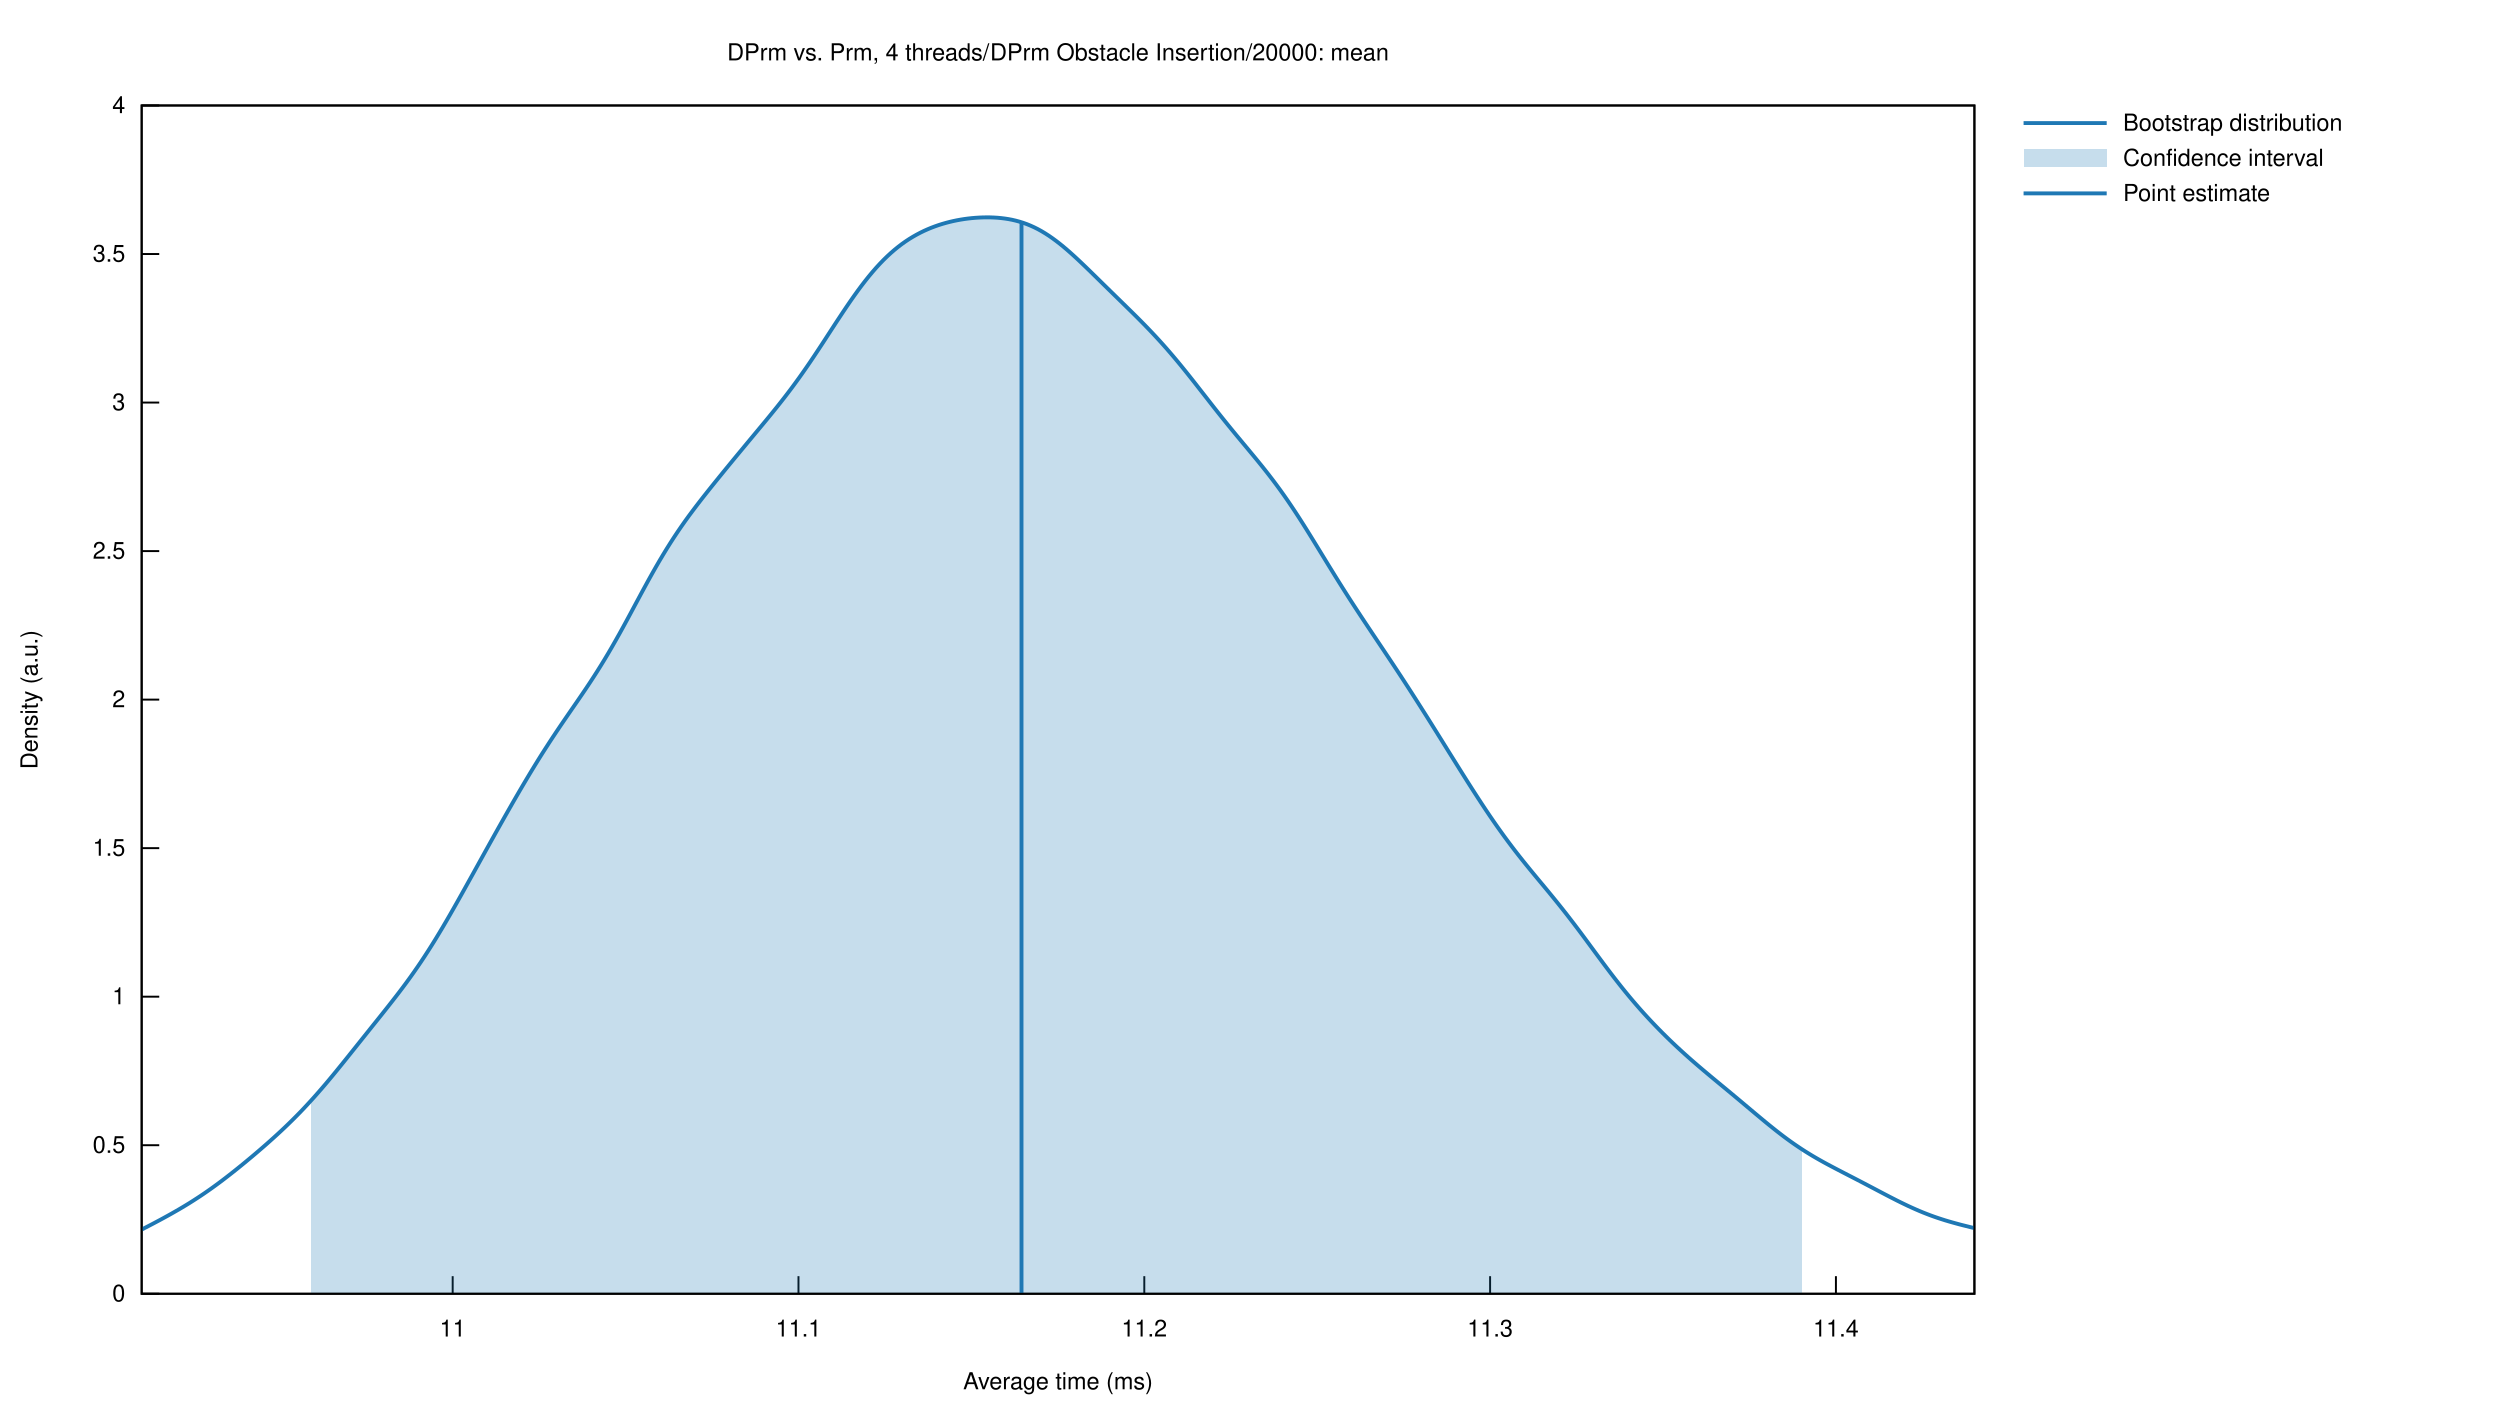
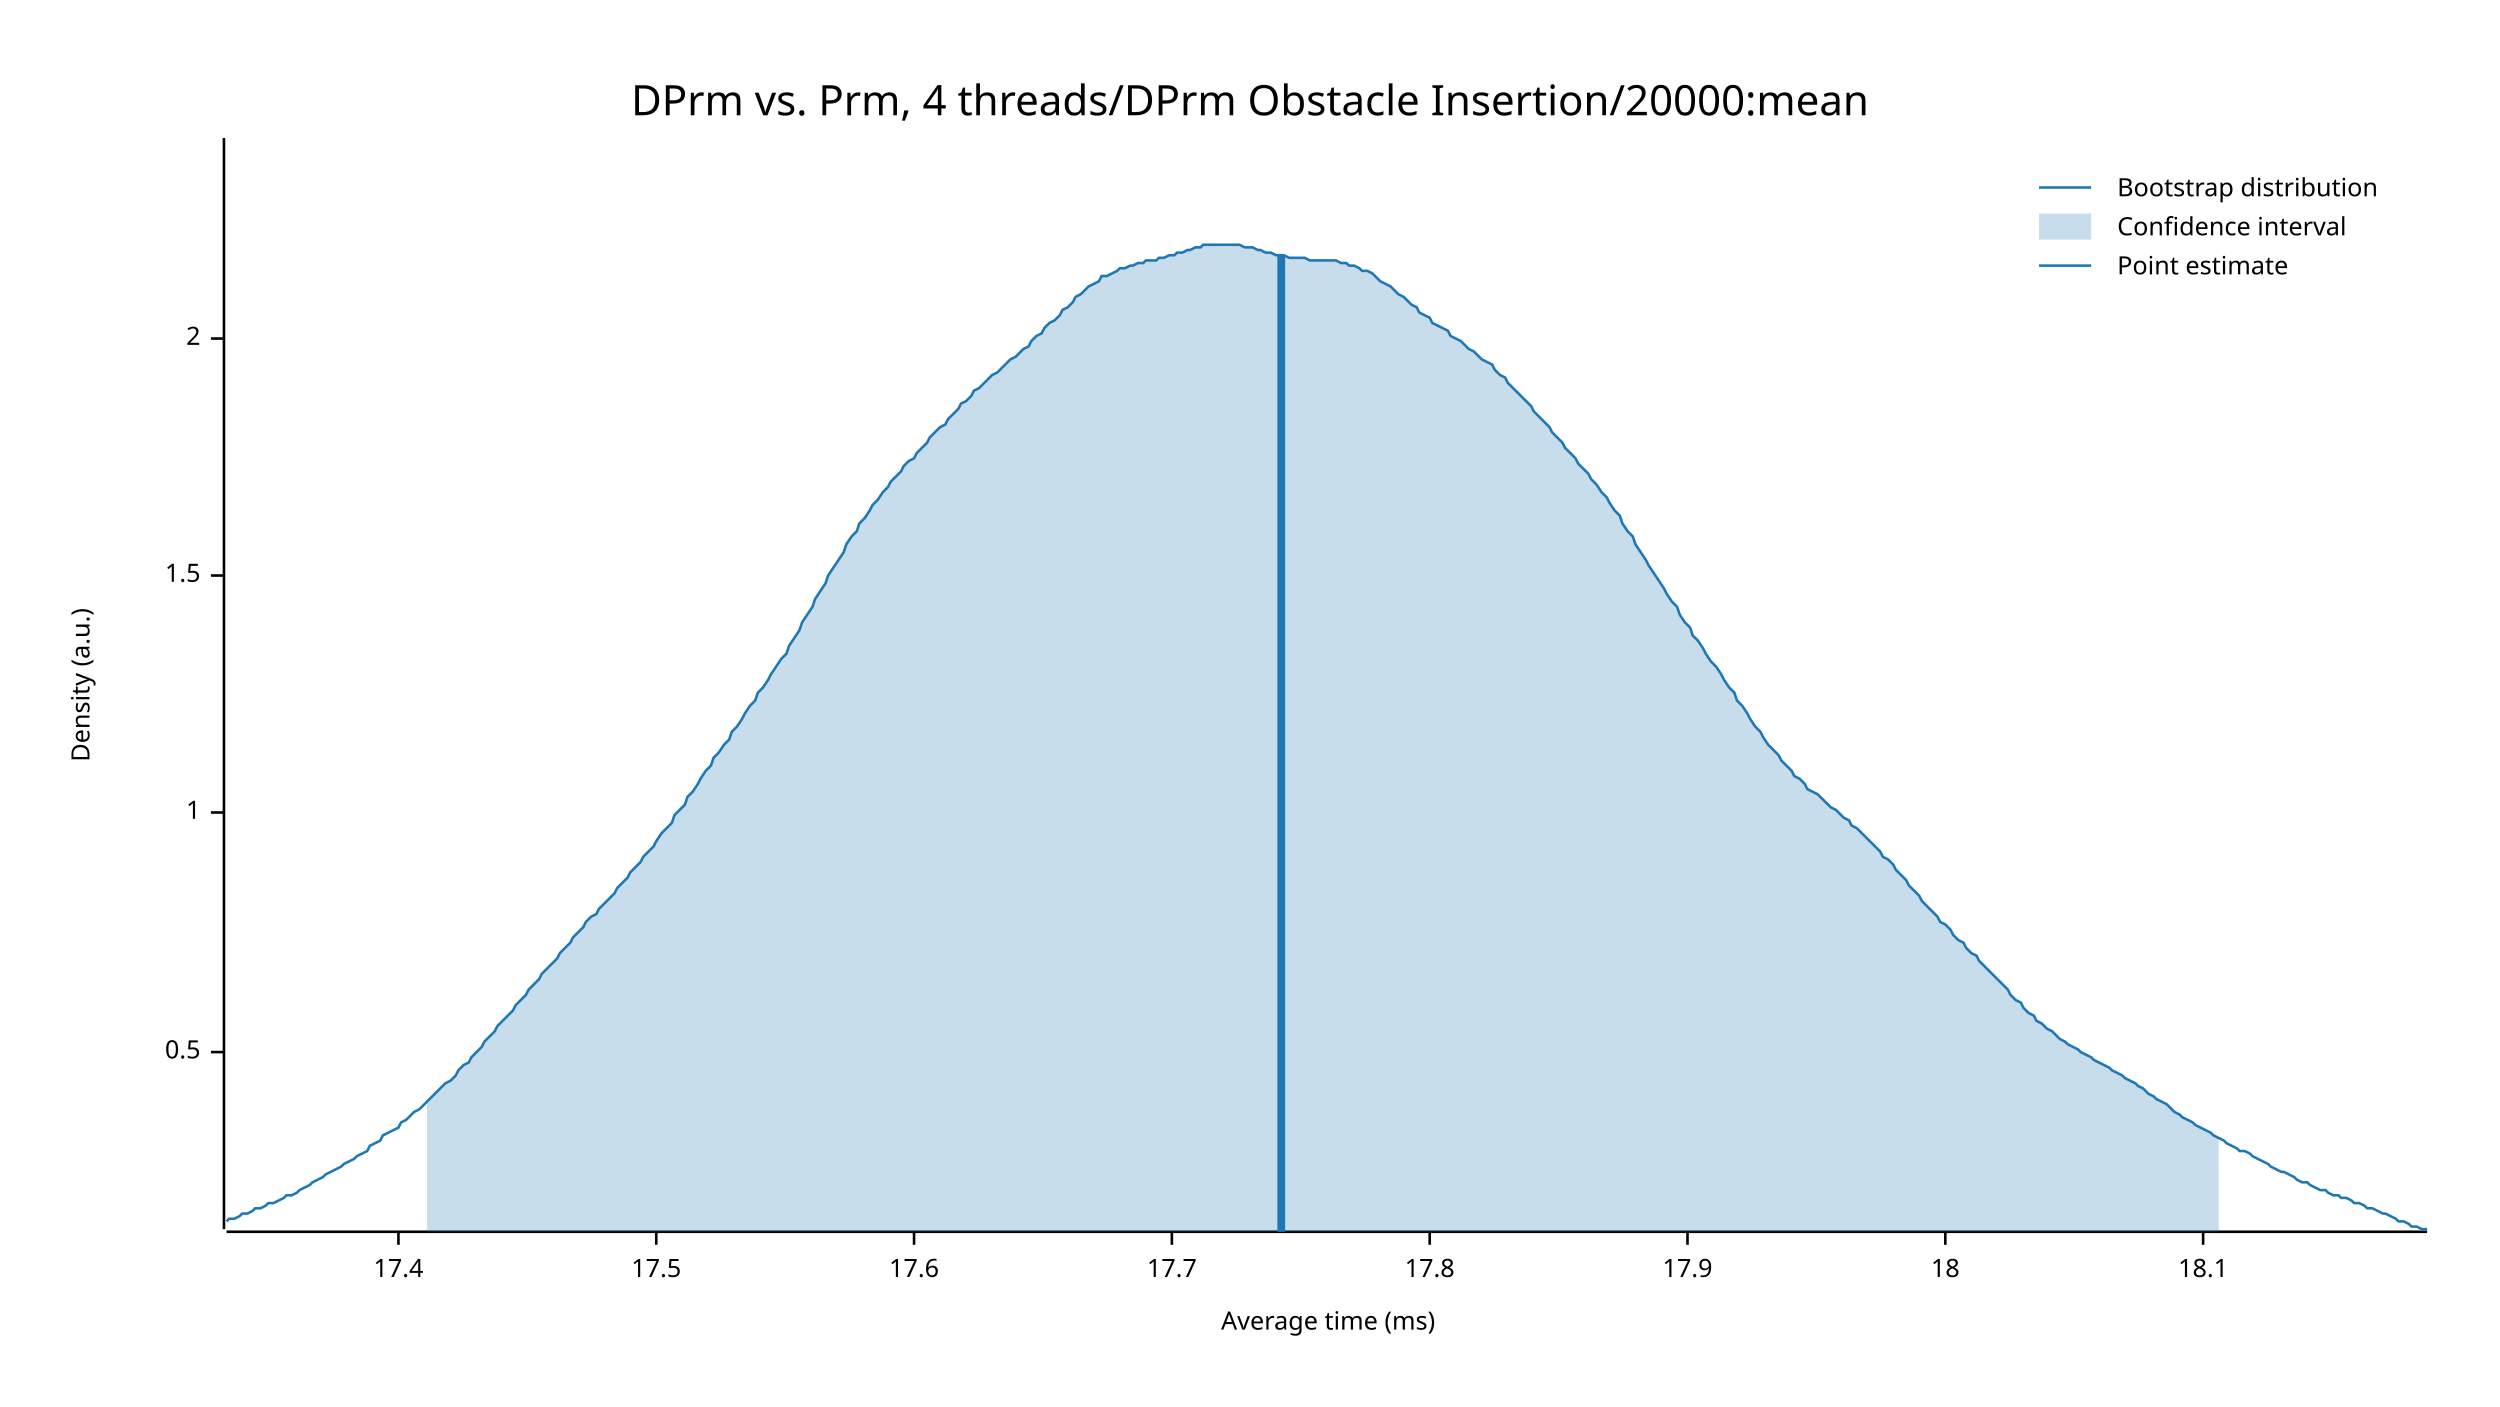
- <svg xmlns="http://www.w3.org/2000/svg" xmlns:xlink="http://www.w3.org/1999/xlink" viewBox="0 0 1280 720">
-   <g id="gnuplot_canvas">
-     <rect x="0" y="0" width="1280" height="720" fill="none" />
-     <defs>
-       <circle id="gpDot" r="0.5" stroke-width="0.5" stroke="currentColor" />
-       <path id="gpPt0" stroke-width="0.222" stroke="currentColor" d="M-1,0 h2 M0,-1 v2" />
-       <path id="gpPt1" stroke-width="0.222" stroke="currentColor" d="M-1,-1 L1,1 M1,-1 L-1,1" />
-       <path id="gpPt2" stroke-width="0.222" stroke="currentColor" d="M-1,0 L1,0 M0,-1 L0,1 M-1,-1 L1,1 M-1,1 L1,-1" />
-       <rect id="gpPt3" stroke-width="0.222" stroke="currentColor" x="-1" y="-1" width="2" height="2" />
-       <rect id="gpPt4" stroke-width="0.222" stroke="currentColor" fill="currentColor" x="-1" y="-1" width="2" height="2" />
-       <circle id="gpPt5" stroke-width="0.222" stroke="currentColor" cx="0" cy="0" r="1" />
-       <use xlink:href="#gpPt5" id="gpPt6" fill="currentColor" stroke="none" />
-       <path id="gpPt7" stroke-width="0.222" stroke="currentColor" d="M0,-1.33 L-1.33,0.67 L1.33,0.67 z" />
-       <use xlink:href="#gpPt7" id="gpPt8" fill="currentColor" stroke="none" />
-       <use xlink:href="#gpPt7" id="gpPt9" stroke="currentColor" transform="rotate(180)" />
-       <use xlink:href="#gpPt9" id="gpPt10" fill="currentColor" stroke="none" />
-       <use xlink:href="#gpPt3" id="gpPt11" stroke="currentColor" transform="rotate(45)" />
-       <use xlink:href="#gpPt11" id="gpPt12" fill="currentColor" stroke="none" />
-       <path id="gpPt13" stroke-width="0.222" stroke="currentColor" d="M0,1.330 L1.265,0.411 L0.782,-1.067 L-0.782,-1.076 L-1.265,0.411 z" />
-       <use xlink:href="#gpPt13" id="gpPt14" fill="currentColor" stroke="none" />
-       <filter id="textbox" filterUnits="objectBoundingBox" x="0" y="0" height="1" width="1">
-         <feFlood flood-color="white" flood-opacity="1" result="bgnd" />
-         <feComposite in="SourceGraphic" in2="bgnd" operator="atop" />
-       </filter>
-       <filter id="greybox" filterUnits="objectBoundingBox" x="0" y="0" height="1" width="1">
-         <feFlood flood-color="lightgrey" flood-opacity="1" result="grey" />
-         <feComposite in="SourceGraphic" in2="grey" operator="atop" />
-       </filter>
-     </defs>
-     <g fill="none" color="white" stroke="currentColor" stroke-width="1.00" stroke-linecap="butt" stroke-linejoin="miter">
- </g>
-     <g fill="none" color="black" stroke="currentColor" stroke-width="1.00" stroke-linecap="butt" stroke-linejoin="miter">
-       <path stroke="black" d="M72.53,662.40 L81.53,662.40  " />
-       <g transform="translate(64.14,666.30)" stroke="none" fill="black" font-family="Helvetica" font-size="12.00" text-anchor="end">
-         <text>
-           <tspan font-family="Helvetica"> 0</tspan>
-         </text>
-       </g>
-     </g>
-     <g fill="none" color="black" stroke="currentColor" stroke-width="1.00" stroke-linecap="butt" stroke-linejoin="miter">
-       <path stroke="black" d="M72.53,586.35 L81.53,586.35  " />
-       <g transform="translate(64.14,590.25)" stroke="none" fill="black" font-family="Helvetica" font-size="12.00" text-anchor="end">
-         <text>
-           <tspan font-family="Helvetica"> 0.5</tspan>
-         </text>
-       </g>
-     </g>
-     <g fill="none" color="black" stroke="currentColor" stroke-width="1.00" stroke-linecap="butt" stroke-linejoin="miter">
-       <path stroke="black" d="M72.53,510.30 L81.53,510.30  " />
-       <g transform="translate(64.14,514.20)" stroke="none" fill="black" font-family="Helvetica" font-size="12.00" text-anchor="end">
-         <text>
-           <tspan font-family="Helvetica"> 1</tspan>
-         </text>
-       </g>
-     </g>
-     <g fill="none" color="black" stroke="currentColor" stroke-width="1.00" stroke-linecap="butt" stroke-linejoin="miter">
-       <path stroke="black" d="M72.53,434.25 L81.53,434.25  " />
-       <g transform="translate(64.14,438.15)" stroke="none" fill="black" font-family="Helvetica" font-size="12.00" text-anchor="end">
-         <text>
-           <tspan font-family="Helvetica"> 1.5</tspan>
-         </text>
-       </g>
-     </g>
-     <g fill="none" color="black" stroke="currentColor" stroke-width="1.00" stroke-linecap="butt" stroke-linejoin="miter">
-       <path stroke="black" d="M72.53,358.20 L81.53,358.20  " />
-       <g transform="translate(64.14,362.10)" stroke="none" fill="black" font-family="Helvetica" font-size="12.00" text-anchor="end">
-         <text>
-           <tspan font-family="Helvetica"> 2</tspan>
-         </text>
-       </g>
-     </g>
-     <g fill="none" color="black" stroke="currentColor" stroke-width="1.00" stroke-linecap="butt" stroke-linejoin="miter">
-       <path stroke="black" d="M72.53,282.16 L81.53,282.16  " />
-       <g transform="translate(64.14,286.06)" stroke="none" fill="black" font-family="Helvetica" font-size="12.00" text-anchor="end">
-         <text>
-           <tspan font-family="Helvetica"> 2.5</tspan>
-         </text>
-       </g>
-     </g>
-     <g fill="none" color="black" stroke="currentColor" stroke-width="1.00" stroke-linecap="butt" stroke-linejoin="miter">
-       <path stroke="black" d="M72.53,206.11 L81.53,206.11  " />
-       <g transform="translate(64.14,210.01)" stroke="none" fill="black" font-family="Helvetica" font-size="12.00" text-anchor="end">
-         <text>
-           <tspan font-family="Helvetica"> 3</tspan>
-         </text>
-       </g>
-     </g>
-     <g fill="none" color="black" stroke="currentColor" stroke-width="1.00" stroke-linecap="butt" stroke-linejoin="miter">
-       <path stroke="black" d="M72.53,130.06 L81.53,130.06  " />
-       <g transform="translate(64.14,133.96)" stroke="none" fill="black" font-family="Helvetica" font-size="12.00" text-anchor="end">
-         <text>
-           <tspan font-family="Helvetica"> 3.5</tspan>
-         </text>
-       </g>
-     </g>
-     <g fill="none" color="black" stroke="currentColor" stroke-width="1.00" stroke-linecap="butt" stroke-linejoin="miter">
-       <path stroke="black" d="M72.53,54.01 L81.53,54.01  " />
-       <g transform="translate(64.14,57.91)" stroke="none" fill="black" font-family="Helvetica" font-size="12.00" text-anchor="end">
-         <text>
-           <tspan font-family="Helvetica"> 4</tspan>
-         </text>
-       </g>
-     </g>
-     <g fill="none" color="black" stroke="currentColor" stroke-width="1.00" stroke-linecap="butt" stroke-linejoin="miter">
-       <path stroke="black" d="M231.77,662.40 L231.77,653.40  " />
-       <g transform="translate(231.77,684.30)" stroke="none" fill="black" font-family="Helvetica" font-size="12.00" text-anchor="middle">
-         <text>
-           <tspan font-family="Helvetica"> 11</tspan>
-         </text>
-       </g>
-     </g>
-     <g fill="none" color="black" stroke="currentColor" stroke-width="1.00" stroke-linecap="butt" stroke-linejoin="miter">
-       <path stroke="black" d="M408.82,662.40 L408.82,653.40  " />
-       <g transform="translate(408.82,684.30)" stroke="none" fill="black" font-family="Helvetica" font-size="12.00" text-anchor="middle">
-         <text>
-           <tspan font-family="Helvetica"> 11.1</tspan>
-         </text>
-       </g>
-     </g>
-     <g fill="none" color="black" stroke="currentColor" stroke-width="1.00" stroke-linecap="butt" stroke-linejoin="miter">
-       <path stroke="black" d="M585.88,662.40 L585.88,653.40  " />
-       <g transform="translate(585.88,684.30)" stroke="none" fill="black" font-family="Helvetica" font-size="12.00" text-anchor="middle">
-         <text>
-           <tspan font-family="Helvetica"> 11.2</tspan>
-         </text>
-       </g>
-     </g>
-     <g fill="none" color="black" stroke="currentColor" stroke-width="1.00" stroke-linecap="butt" stroke-linejoin="miter">
-       <path stroke="black" d="M762.93,662.40 L762.93,653.40  " />
-       <g transform="translate(762.93,684.30)" stroke="none" fill="black" font-family="Helvetica" font-size="12.00" text-anchor="middle">
-         <text>
-           <tspan font-family="Helvetica"> 11.3</tspan>
-         </text>
-       </g>
-     </g>
-     <g fill="none" color="black" stroke="currentColor" stroke-width="1.00" stroke-linecap="butt" stroke-linejoin="miter">
-       <path stroke="black" d="M939.99,662.40 L939.99,653.40  " />
-       <g transform="translate(939.99,684.30)" stroke="none" fill="black" font-family="Helvetica" font-size="12.00" text-anchor="middle">
-         <text>
-           <tspan font-family="Helvetica"> 11.4</tspan>
-         </text>
-       </g>
-     </g>
-     <g fill="none" color="black" stroke="currentColor" stroke-width="1.00" stroke-linecap="butt" stroke-linejoin="miter">
- </g>
-     <g fill="none" color="black" stroke="currentColor" stroke-width="1.00" stroke-linecap="butt" stroke-linejoin="miter">
-       <path stroke="black" d="M72.53,54.01 L72.53,662.40 L1010.90,662.40 L1010.90,54.01 L72.53,54.01 Z  " />
-     </g>
-     <g fill="none" color="black" stroke="currentColor" stroke-width="1.00" stroke-linecap="butt" stroke-linejoin="miter">
- </g>
-     <g id="gnuplot_plot_1">
-       <g fill="none" color="white" stroke="black" stroke-width="2.00" stroke-linecap="butt" stroke-linejoin="miter">
- </g>
-       <g fill="none" color="black" stroke="currentColor" stroke-width="2.00" stroke-linecap="butt" stroke-linejoin="miter">
-         <g transform="translate(1087.02,66.91)" stroke="none" fill="black" font-family="Helvetica" font-size="12.00" text-anchor="start">
-           <text>
-             <tspan font-family="Helvetica">Bootstrap distribution</tspan>
-           </text>
-         </g>
-       </g>
-       <g fill="none" color="black" stroke="currentColor" stroke-width="2.00" stroke-linecap="butt" stroke-linejoin="miter">
-         <path stroke="rgb( 31, 120, 180)" d="M1036.07,63.01 L1078.63,63.01 M72.53,629.53 L74.41,628.56 L76.29,627.59 L78.17,626.61 L80.05,625.61 L81.93,624.61   L83.81,623.59 L85.69,622.56 L87.57,621.51 L89.45,620.44 L91.34,619.36 L93.22,618.25 L95.10,617.12 L96.98,615.97   L98.86,614.78 L100.74,613.57 L102.62,612.34 L104.50,611.07 L106.38,609.77 L108.26,608.45 L110.14,607.09 L112.02,605.71   L113.90,604.30 L115.78,602.86 L117.66,601.40 L119.54,599.92 L121.42,598.42 L123.30,596.90 L125.18,595.36 L127.06,593.80   L128.95,592.23 L130.83,590.64 L132.71,589.03 L134.59,587.41 L136.47,585.77 L138.35,584.10 L140.23,582.41 L142.11,580.70   L143.99,578.96 L145.87,577.19 L147.75,575.38 L149.63,573.54 L151.51,571.66 L153.39,569.75 L155.27,567.79 L157.15,565.78   L159.03,563.74 L160.91,561.66 L162.79,559.53 L164.67,557.37 L166.56,555.17 L168.44,552.93 L170.32,550.67 L172.20,548.38   L174.08,546.07 L175.96,543.75 L177.84,541.41 L179.72,539.06 L181.60,536.71 L183.48,534.36 L185.36,532.01 L187.24,529.66   L189.12,527.31 L191.00,524.96 L192.88,522.62 L194.76,520.27 L196.64,517.91 L198.52,515.54 L200.40,513.15 L202.28,510.74   L204.17,508.29 L206.05,505.81 L207.93,503.28 L209.81,500.70 L211.69,498.06 L213.57,495.36 L215.45,492.60 L217.33,489.76   L219.21,486.86 L221.09,483.90 L222.97,480.87 L224.85,477.77 L226.73,474.63 L228.61,471.42 L230.49,468.18 L232.37,464.89   L234.25,461.57 L236.13,458.22 L238.01,454.85 L239.89,451.46 L241.78,448.07 L243.66,444.67 L245.54,441.27 L247.42,437.87   L249.30,434.48 L251.18,431.10 L253.06,427.73 L254.94,424.37 L256.82,421.03 L258.70,417.70 L260.58,414.40 L262.46,411.11   L264.34,407.85 L266.22,404.62 L268.10,401.42 L269.98,398.26 L271.86,395.13 L273.74,392.05 L275.62,389.00 L277.50,386.00   L279.39,383.05 L281.27,380.14 L283.15,377.27 L285.03,374.45 L286.91,371.66 L288.79,368.90 L290.67,366.16 L292.55,363.43   L294.43,360.71 L296.31,357.98 L298.19,355.23 L300.07,352.45 L301.95,349.63 L303.83,346.75 L305.71,343.82 L307.59,340.82   L309.47,337.75 L311.35,334.61 L313.23,331.39 L315.11,328.10 L317.00,324.75 L318.88,321.35 L320.76,317.90 L322.64,314.42   L324.52,310.91 L326.40,307.41 L328.28,303.91 L330.16,300.44 L332.04,297.01 L333.92,293.64 L335.80,290.32 L337.68,287.08   L339.56,283.92 L341.44,280.84 L343.32,277.85 L345.20,274.94 L347.08,272.12 L348.96,269.38 L350.84,266.71 L352.72,264.11   L354.61,261.57 L356.49,259.08 L358.37,256.64 L360.25,254.23 L362.13,251.85 L364.01,249.50 L365.89,247.16 L367.77,244.84   L369.65,242.53 L371.53,240.22 L373.41,237.93 L375.29,235.64 L377.17,233.36 L379.05,231.09 L380.93,228.82 L382.81,226.55   L384.69,224.29 L386.57,222.03 L388.45,219.77 L390.33,217.51 L392.22,215.23 L394.10,212.94 L395.98,210.63 L397.86,208.30   L399.74,205.93 L401.62,203.53 L403.50,201.08 L405.38,198.59 L407.26,196.04 L409.14,193.45 L411.02,190.80 L412.90,188.10   L414.78,185.36 L416.66,182.57 L418.54,179.74 L420.42,176.89 L422.30,174.01 L424.18,171.11 L426.06,168.22 L427.94,165.33   L429.83,162.47 L431.71,159.63 L433.59,156.83 L435.47,154.09 L437.35,151.41 L439.23,148.79 L441.11,146.26 L442.99,143.82   L444.87,141.46 L446.75,139.21 L448.63,137.05 L450.51,135.01 L452.39,133.06 L454.27,131.23 L456.15,129.50 L458.03,127.87   L459.91,126.35 L461.79,124.92 L463.67,123.59 L465.55,122.35 L467.44,121.20 L469.32,120.13 L471.20,119.14 L473.08,118.22   L474.96,117.38 L476.84,116.60 L478.72,115.89 L480.60,115.23 L482.48,114.64 L484.36,114.10 L486.24,113.61 L488.12,113.17   L490.00,112.78 L491.88,112.44 L493.76,112.14 L495.64,111.89 L497.52,111.68 L499.40,111.52 L501.28,111.40 L503.16,111.32   L505.05,111.29 L506.93,111.30 L508.81,111.37 L510.69,111.48 L512.57,111.66 L514.45,111.89 L516.33,112.18 L518.21,112.54   L520.09,112.98 L521.97,113.49 L523.85,114.08 L525.73,114.75 L527.61,115.52 L529.49,116.37 L531.37,117.31 L533.25,118.35   L535.13,119.48 L537.01,120.69 L538.89,122.00 L540.77,123.38 L542.66,124.84 L544.54,126.37 L546.42,127.97 L548.30,129.62   L550.18,131.32 L552.06,133.06 L553.94,134.84 L555.82,136.64 L557.70,138.46 L559.58,140.30 L561.46,142.14 L563.34,143.98   L565.22,145.83 L567.10,147.67 L568.98,149.51 L570.86,151.35 L572.74,153.18 L574.62,155.02 L576.50,156.86 L578.38,158.70   L580.27,160.56 L582.15,162.42 L584.03,164.31 L585.91,166.22 L587.79,168.16 L589.67,170.13 L591.55,172.13 L593.43,174.17   L595.31,176.25 L597.19,178.37 L599.07,180.54 L600.95,182.74 L602.83,184.98 L604.71,187.26 L606.59,189.58 L608.47,191.92   L610.35,194.29 L612.23,196.68 L614.11,199.09 L615.99,201.49 L617.88,203.90 L619.76,206.31 L621.64,208.71 L623.52,211.09   L625.40,213.45 L627.28,215.79 L629.16,218.11 L631.04,220.41 L632.92,222.70 L634.80,224.96 L636.68,227.22 L638.56,229.48   L640.44,231.74 L642.32,234.01 L644.20,236.30 L646.08,238.62 L647.96,240.98 L649.84,243.38 L651.72,245.83 L653.60,248.34   L655.49,250.92 L657.37,253.55 L659.25,256.25 L661.13,259.02 L663.01,261.84 L664.89,264.72 L666.77,267.66 L668.65,270.63   L670.53,273.65 L672.41,276.69 L674.29,279.75 L676.17,282.82 L678.05,285.89 L679.93,288.96 L681.81,292.01 L683.69,295.05   L685.57,298.07 L687.45,301.06 L689.33,304.02 L691.21,306.96 L693.10,309.87 L694.98,312.75 L696.86,315.61 L698.74,318.45   L700.62,321.27 L702.50,324.09 L704.38,326.89 L706.26,329.70 L708.14,332.50 L710.02,335.32 L711.90,338.14 L713.78,340.97   L715.66,343.82 L717.54,346.68 L719.42,349.56 L721.30,352.46 L723.18,355.38 L725.06,358.31 L726.94,361.27 L728.82,364.23   L730.71,367.21 L732.59,370.21 L734.47,373.21 L736.35,376.22 L738.23,379.23 L740.11,382.25 L741.99,385.27 L743.87,388.28   L745.75,391.29 L747.63,394.29 L749.51,397.28 L751.39,400.26 L753.27,403.21 L755.15,406.14 L757.03,409.04 L758.91,411.91   L760.79,414.75 L762.67,417.54 L764.55,420.29 L766.43,422.99 L768.32,425.64 L770.20,428.25 L772.08,430.80 L773.96,433.30   L775.84,435.76 L777.72,438.17 L779.60,440.54 L781.48,442.87 L783.36,445.18 L785.24,447.46 L787.12,449.73 L789.00,451.99   L790.88,454.25 L792.76,456.52 L794.64,458.81 L796.52,461.12 L798.40,463.45 L800.28,465.81 L802.16,468.20 L804.04,470.63   L805.93,473.09 L807.81,475.57 L809.69,478.08 L811.57,480.61 L813.45,483.16 L815.33,485.71 L817.21,488.26 L819.09,490.80   L820.97,493.33 L822.85,495.84 L824.73,498.32 L826.61,500.77 L828.49,503.18 L830.37,505.55 L832.25,507.88 L834.13,510.16   L836.01,512.39 L837.89,514.58 L839.77,516.73 L841.65,518.83 L843.54,520.89 L845.42,522.91 L847.30,524.88 L849.18,526.82   L851.06,528.73 L852.94,530.59 L854.82,532.43 L856.70,534.23 L858.58,536.00 L860.46,537.73 L862.34,539.44 L864.22,541.13   L866.10,542.79 L867.98,544.42 L869.86,546.04 L871.74,547.64 L873.62,549.22 L875.50,550.80 L877.38,552.36 L879.26,553.92   L881.15,555.48 L883.03,557.03 L884.91,558.59 L886.79,560.15 L888.67,561.72 L890.55,563.29 L892.43,564.87 L894.31,566.45   L896.19,568.03 L898.07,569.61 L899.95,571.18 L901.83,572.75 L903.71,574.31 L905.59,575.85 L907.47,577.36 L909.35,578.86   L911.23,580.32 L913.11,581.76 L914.99,583.16 L916.87,584.52 L918.76,585.85 L920.64,587.13 L922.52,588.38 L924.40,589.59   L926.28,590.75 L928.16,591.89 L930.04,592.99 L931.92,594.06 L933.80,595.11 L935.68,596.13 L937.56,597.13 L939.44,598.12   L941.32,599.10 L943.20,600.08 L945.08,601.05 L946.96,602.02 L948.84,602.99 L950.72,603.96 L952.60,604.94 L954.48,605.92   L956.37,606.91 L958.25,607.90 L960.13,608.89 L962.01,609.88 L963.89,610.87 L965.77,611.85 L967.65,612.83 L969.53,613.79   L971.41,614.75 L973.29,615.68 L975.17,616.59 L977.05,617.49 L978.93,618.35 L980.81,619.19 L982.69,620.00 L984.57,620.78   L986.45,621.52 L988.33,622.24 L990.21,622.92 L992.09,623.57 L993.98,624.19 L995.86,624.79 L997.74,625.35 L999.62,625.89   L1001.50,626.41 L1003.38,626.92 L1005.26,627.40 L1007.14,627.87 L1009.02,628.34 L1010.90,628.80  " />
-       </g>
-     </g>
-     <g id="gnuplot_plot_2">
-       <g fill="none" color="white" stroke="rgb( 31, 120, 180)" stroke-width="1.00" stroke-linecap="butt" stroke-linejoin="miter">
- </g>
-       <g fill="none" color="black" stroke="currentColor" stroke-width="1.00" stroke-linecap="butt" stroke-linejoin="miter">
-         <g transform="translate(1087.02,84.91)" stroke="none" fill="black" font-family="Helvetica" font-size="12.00" text-anchor="start">
-           <text>
-             <tspan font-family="Helvetica">Confidence interval</tspan>
-           </text>
-         </g>
-       </g>
-       <g fill="none" color="black" stroke="currentColor" stroke-width="1.00" stroke-linecap="butt" stroke-linejoin="miter">
-         <g stroke="none" shape-rendering="crispEdges">
-           <polygon fill="rgb( 31, 120, 180)" fill-opacity="0.25" points="1036.07,85.51 1078.63,85.51 1078.63,76.51 1036.07,76.51 " />
-           <polygon fill="rgb( 31, 120, 180)" fill-opacity="0.25" points="159.03,563.74 160.91,561.66 162.79,559.53 164.67,557.37 166.56,555.17 168.44,552.93 170.32,550.67 172.20,548.38 174.08,546.07 175.96,543.75 177.84,541.41 179.72,539.06 181.60,536.71 183.48,534.36 185.36,532.01 187.24,529.66 189.12,527.31 191.00,524.96 192.88,522.62 194.76,520.27 196.64,517.91 198.52,515.54 200.40,513.15 202.28,510.74 204.17,508.29 206.05,505.81 207.93,503.28 209.81,500.70 211.69,498.06 213.57,495.36 215.45,492.60 217.33,489.76 219.21,486.86 221.09,483.90 222.97,480.87 224.85,477.77 226.73,474.63 228.61,471.42 230.49,468.18 232.37,464.89 234.25,461.57 236.13,458.22 238.01,454.85 239.89,451.46 241.78,448.07 243.66,444.67 245.54,441.27 247.42,437.87 249.30,434.48 251.18,431.10 253.06,427.73 254.94,424.37 256.82,421.03 258.70,417.70 260.58,414.40 262.46,411.11 264.34,407.85 266.22,404.62 268.10,401.42 269.98,398.26 271.86,395.13 273.74,392.05 275.62,389.00 277.50,386.00 279.39,383.05 281.27,380.14 283.15,377.27 285.03,374.45 286.91,371.66 288.79,368.90 290.67,366.16 292.55,363.43 294.43,360.71 296.31,357.98 298.19,355.23 300.07,352.45 301.95,349.63 303.83,346.75 305.71,343.82 307.59,340.82 309.47,337.75 311.35,334.61 313.23,331.39 315.11,328.10 317.00,324.75 318.88,321.35 320.76,317.90 322.64,314.42 324.52,310.91 326.40,307.41 328.28,303.91 330.16,300.44 332.04,297.01 333.92,293.64 335.80,290.32 337.68,287.08 339.56,283.92 341.44,280.84 343.32,277.85 345.20,274.94 347.08,272.12 348.96,269.38 350.84,266.71 352.72,264.11 354.61,261.57 356.49,259.08 358.37,256.64 360.25,254.23 362.13,251.85 364.01,249.50 365.89,247.16 367.77,244.84 369.65,242.53 371.53,240.22 373.41,237.93 375.29,235.64 377.17,233.36 379.05,231.09 380.93,228.82 382.81,226.55 384.69,224.29 386.57,222.03 388.45,219.77 390.33,217.51 392.22,215.23 394.10,212.94 395.98,210.63 397.86,208.30 399.74,205.93 401.62,203.53 403.50,201.08 405.38,198.59 407.26,196.04 409.14,193.45 411.02,190.80 412.90,188.10 414.78,185.36 416.66,182.57 418.54,179.74 420.42,176.89 422.30,174.01 424.18,171.11 426.06,168.22 427.94,165.33 429.83,162.47 431.71,159.63 433.59,156.83 435.47,154.09 437.35,151.41 439.23,148.79 441.11,146.26 442.99,143.82 444.87,141.46 446.75,139.21 448.63,137.05 450.51,135.01 452.39,133.06 454.27,131.23 456.15,129.50 458.03,127.87 459.91,126.35 461.79,124.92 463.67,123.59 465.55,122.35 467.44,121.20 469.32,120.13 471.20,119.14 473.08,118.22 474.96,117.38 476.84,116.60 478.72,115.89 480.60,115.23 482.48,114.64 484.36,114.10 486.24,113.61 488.12,113.17 490.00,112.78 491.88,112.44 493.76,112.14 495.64,111.89 497.52,111.68 499.40,111.52 501.28,111.40 503.16,111.32 505.05,111.29 506.93,111.30 508.81,111.37 510.69,111.48 512.57,111.66 514.45,111.89 516.33,112.18 518.21,112.54 520.09,112.98 521.97,113.49 523.85,114.08 525.73,114.75 527.61,115.52 529.49,116.37 531.37,117.31 533.25,118.35 535.13,119.48 537.01,120.69 538.89,122.00 540.77,123.38 542.66,124.84 544.54,126.37 546.42,127.97 548.30,129.62 550.18,131.32 552.06,133.06 553.94,134.84 555.82,136.64 557.70,138.46 559.58,140.30 561.46,142.14 563.34,143.98 565.22,145.83 567.10,147.67 568.98,149.51 570.86,151.35 572.74,153.18 574.62,155.02 576.50,156.86 578.38,158.70 580.27,160.56 582.15,162.42 584.03,164.31 585.91,166.22 587.79,168.16 589.67,170.13 591.55,172.13 593.43,174.17 595.31,176.25 597.19,178.37 599.07,180.54 600.95,182.74 602.83,184.98 604.71,187.26 606.59,189.58 608.47,191.92 610.35,194.29 612.23,196.68 614.11,199.09 615.99,201.49 617.88,203.90 619.76,206.31 621.64,208.71 623.52,211.09 625.40,213.45 627.28,215.79 629.16,218.11 631.04,220.41 632.92,222.70 634.80,224.96 636.68,227.22 638.56,229.48 640.44,231.74 642.32,234.01 644.20,236.30 646.08,238.62 647.96,240.98 649.84,243.38 651.72,245.83 653.60,248.34 655.49,250.92 657.37,253.55 659.25,256.25 661.13,259.02 663.01,261.84 664.89,264.72 666.77,267.66 668.65,270.63 670.53,273.65 672.41,276.69 674.29,279.75 676.17,282.82 678.05,285.89 679.93,288.96 681.81,292.01 683.69,295.05 685.57,298.07 687.45,301.06 689.33,304.02 691.21,306.96 693.10,309.87 694.98,312.75 696.86,315.61 698.74,318.45 700.62,321.27 702.50,324.09 704.38,326.89 706.26,329.70 708.14,332.50 710.02,335.32 711.90,338.14 713.78,340.97 715.66,343.82 717.54,346.68 719.42,349.56 721.30,352.46 723.18,355.38 725.06,358.31 726.94,361.27 728.82,364.23 730.71,367.21 732.59,370.21 734.47,373.21 736.35,376.22 738.23,379.23 740.11,382.25 741.99,385.27 743.87,388.28 745.75,391.29 747.63,394.29 749.51,397.28 751.39,400.26 753.27,403.21 755.15,406.14 757.03,409.04 758.91,411.91 760.79,414.75 762.67,417.54 764.55,420.29 766.43,422.99 768.32,425.64 770.20,428.25 772.08,430.80 773.96,433.30 775.84,435.76 777.72,438.17 779.60,440.54 781.48,442.87 783.36,445.18 785.24,447.46 787.12,449.73 789.00,451.99 790.88,454.25 792.76,456.52 794.64,458.81 796.52,461.12 798.40,463.45 800.28,465.81 802.16,468.20 804.04,470.63 805.93,473.09 807.81,475.57 809.69,478.08 811.57,480.61 813.45,483.16 815.33,485.71 817.21,488.26 819.09,490.80 820.97,493.33 822.85,495.84 824.73,498.32 826.61,500.77 828.49,503.18 830.37,505.55 832.25,507.88 834.13,510.16 836.01,512.39 837.89,514.58 839.77,516.73 841.65,518.83 843.54,520.89 845.42,522.91 847.30,524.88 849.18,526.82 851.06,528.73 852.94,530.59 854.82,532.43 856.70,534.23 858.58,536.00 860.46,537.73 862.34,539.44 864.22,541.13 866.10,542.79 867.98,544.42 869.86,546.04 871.74,547.64 873.62,549.22 875.50,550.80 877.38,552.36 879.26,553.92 881.15,555.48 883.03,557.03 884.91,558.59 886.79,560.15 888.67,561.72 890.55,563.29 892.43,564.87 894.31,566.45 896.19,568.03 898.07,569.61 899.95,571.18 901.83,572.75 903.71,574.31 905.59,575.85 907.47,577.36 909.35,578.86 911.23,580.32 913.11,581.76 914.99,583.16 916.87,584.52 918.76,585.85 920.64,587.13 922.52,588.38 922.52,662.40 920.64,662.40 918.76,662.40 916.87,662.40 914.99,662.40 913.11,662.40 911.23,662.40 909.35,662.40 907.47,662.40 905.59,662.40 903.71,662.40 901.83,662.40 899.95,662.40 898.07,662.40 896.19,662.40 894.31,662.40 892.43,662.40 890.55,662.40 888.67,662.40 886.79,662.40 884.91,662.40 883.03,662.40 881.15,662.40 879.26,662.40 877.38,662.40 875.50,662.40 873.62,662.40 871.74,662.40 869.86,662.40 867.98,662.40 866.10,662.40 864.22,662.40 862.34,662.40 860.46,662.40 858.58,662.40 856.70,662.40 854.82,662.40 852.94,662.40 851.06,662.40 849.18,662.40 847.30,662.40 845.42,662.40 843.54,662.40 841.65,662.40 839.77,662.40 837.89,662.40 836.01,662.40 834.13,662.40 832.25,662.40 830.37,662.40 828.49,662.40 826.61,662.40 824.73,662.40 822.85,662.40 820.97,662.40 819.09,662.40 817.21,662.40 815.33,662.40 813.45,662.40 811.57,662.40 809.69,662.40 807.81,662.40 805.93,662.40 804.04,662.40 802.16,662.40 800.28,662.40 798.40,662.40 796.52,662.40 794.64,662.40 792.76,662.40 790.88,662.40 789.00,662.40 787.12,662.40 785.24,662.40 783.36,662.40 781.48,662.40 779.60,662.40 777.72,662.40 775.84,662.40 773.96,662.40 772.08,662.40 770.20,662.40 768.32,662.40 766.43,662.40 764.55,662.40 762.67,662.40 760.79,662.40 758.91,662.40 757.03,662.40 755.15,662.40 753.27,662.40 751.39,662.40 749.51,662.40 747.63,662.40 745.75,662.40 743.87,662.40 741.99,662.40 740.11,662.40 738.23,662.40 736.35,662.40 734.47,662.40 732.59,662.40 730.71,662.40 728.82,662.40 726.94,662.40 725.06,662.40 723.18,662.40 721.30,662.40 719.42,662.40 717.54,662.40 715.66,662.40 713.78,662.40 711.90,662.40 710.02,662.40 708.14,662.40 706.26,662.40 704.38,662.40 702.50,662.40 700.62,662.40 698.74,662.40 696.86,662.40 694.98,662.40 693.10,662.40 691.21,662.40 689.33,662.40 687.45,662.40 685.57,662.40 683.69,662.40 681.81,662.40 679.93,662.40 678.05,662.40 676.17,662.40 674.29,662.40 672.41,662.40 670.53,662.40 668.65,662.40 666.77,662.40 664.89,662.40 663.01,662.40 661.13,662.40 659.25,662.40 657.37,662.40 655.49,662.40 653.60,662.40 651.72,662.40 649.84,662.40 647.96,662.40 646.08,662.40 644.20,662.40 642.32,662.40 640.44,662.40 638.56,662.40 636.68,662.40 634.80,662.40 632.92,662.40 631.04,662.40 629.16,662.40 627.28,662.40 625.40,662.40 623.52,662.40 621.64,662.40 619.76,662.40 617.88,662.40 615.99,662.40 614.11,662.40 612.23,662.40 610.35,662.40 608.47,662.40 606.59,662.40 604.71,662.40 602.83,662.40 600.95,662.40 599.07,662.40 597.19,662.40 595.31,662.40 593.43,662.40 591.55,662.40 589.67,662.40 587.79,662.40 585.91,662.40 584.03,662.40 582.15,662.40 580.27,662.40 578.38,662.40 576.50,662.40 574.62,662.40 572.74,662.40 570.86,662.40 568.98,662.40 567.10,662.40 565.22,662.40 563.34,662.40 561.46,662.40 559.58,662.40 557.70,662.40 555.82,662.40 553.94,662.40 552.06,662.40 550.18,662.40 548.30,662.40 546.42,662.40 544.54,662.40 542.66,662.40 540.77,662.40 538.89,662.40 537.01,662.40 535.13,662.40 533.25,662.40 531.37,662.40 529.49,662.40 527.61,662.40 525.73,662.40 523.85,662.40 521.97,662.40 520.09,662.40 518.21,662.40 516.33,662.40 514.45,662.40 512.57,662.40 510.69,662.40 508.81,662.40 506.93,662.40 505.05,662.40 503.16,662.40 501.28,662.40 499.40,662.40 497.52,662.40 495.64,662.40 493.76,662.40 491.88,662.40 490.00,662.40 488.12,662.40 486.24,662.40 484.36,662.40 482.48,662.40 480.60,662.40 478.72,662.40 476.84,662.40 474.96,662.40 473.08,662.40 471.20,662.40 469.32,662.40 467.44,662.40 465.55,662.40 463.67,662.40 461.79,662.40 459.91,662.40 458.03,662.40 456.15,662.40 454.27,662.40 452.39,662.40 450.51,662.40 448.63,662.40 446.75,662.40 444.87,662.40 442.99,662.40 441.11,662.40 439.23,662.40 437.35,662.40 435.47,662.40 433.59,662.40 431.71,662.40 429.83,662.40 427.94,662.40 426.06,662.40 424.18,662.40 422.30,662.40 420.42,662.40 418.54,662.40 416.66,662.40 414.78,662.40 412.90,662.40 411.02,662.40 409.14,662.40 407.26,662.40 405.38,662.40 403.50,662.40 401.62,662.40 399.74,662.40 397.86,662.40 395.98,662.40 394.10,662.40 392.22,662.40 390.33,662.40 388.45,662.40 386.57,662.40 384.69,662.40 382.81,662.40 380.93,662.40 379.05,662.40 377.17,662.40 375.29,662.40 373.41,662.40 371.53,662.40 369.65,662.40 367.77,662.40 365.89,662.40 364.01,662.40 362.13,662.40 360.25,662.40 358.37,662.40 356.49,662.40 354.61,662.40 352.72,662.40 350.84,662.40 348.96,662.40 347.08,662.40 345.20,662.40 343.32,662.40 341.44,662.40 339.56,662.40 337.68,662.40 335.80,662.40 333.92,662.40 332.04,662.40 330.16,662.40 328.28,662.40 326.40,662.40 324.52,662.40 322.64,662.40 320.76,662.40 318.88,662.40 317.00,662.40 315.11,662.40 313.23,662.40 311.35,662.40 309.47,662.40 307.59,662.40 305.71,662.40 303.83,662.40 301.95,662.40 300.07,662.40 298.19,662.40 296.31,662.40 294.43,662.40 292.55,662.40 290.67,662.40 288.79,662.40 286.91,662.40 285.03,662.40 283.15,662.40 281.27,662.40 279.39,662.40 277.50,662.40 275.62,662.40 273.74,662.40 271.86,662.40 269.98,662.40 268.10,662.40 266.22,662.40 264.34,662.40 262.46,662.40 260.58,662.40 258.70,662.40 256.82,662.40 254.94,662.40 253.06,662.40 251.18,662.40 249.30,662.40 247.42,662.40 245.54,662.40 243.66,662.40 241.78,662.40 239.89,662.40 238.01,662.40 236.13,662.40 234.25,662.40 232.37,662.40 230.49,662.40 228.61,662.40 226.73,662.40 224.85,662.40 222.97,662.40 221.09,662.40 219.21,662.40 217.33,662.40 215.45,662.40 213.57,662.40 211.69,662.40 209.81,662.40 207.93,662.40 206.05,662.40 204.17,662.40 202.28,662.40 200.40,662.40 198.52,662.40 196.64,662.40 194.76,662.40 192.88,662.40 191.00,662.40 189.12,662.40 187.24,662.40 185.36,662.40 183.48,662.40 181.60,662.40 179.72,662.40 177.84,662.40 175.96,662.40 174.08,662.40 172.20,662.40 170.32,662.40 168.44,662.40 166.56,662.40 164.67,662.40 162.79,662.40 160.91,662.40 159.03,662.40 " />
-         </g>
-       </g>
-     </g>
-     <g id="gnuplot_plot_3">
-       <g fill="none" color="white" stroke="rgb( 31, 120, 180)" stroke-width="2.00" stroke-linecap="butt" stroke-linejoin="miter">
- </g>
-       <g fill="none" color="black" stroke="currentColor" stroke-width="2.00" stroke-linecap="butt" stroke-linejoin="miter">
-         <g transform="translate(1087.02,102.91)" stroke="none" fill="black" font-family="Helvetica" font-size="12.00" text-anchor="start">
-           <text>
-             <tspan font-family="Helvetica">Point estimate</tspan>
-           </text>
-         </g>
-       </g>
-       <g fill="none" color="black" stroke="currentColor" stroke-width="2.00" stroke-linecap="butt" stroke-linejoin="miter">
-         <path stroke="rgb( 31, 120, 180)" d="M1036.07,99.01 L1078.63,99.01 M523.01,662.40 L523.01,113.81  " />
-       </g>
-     </g>
-     <g fill="none" color="black" stroke="currentColor" stroke-width="2.00" stroke-linecap="butt" stroke-linejoin="miter">
- </g>
-     <g fill="none" color="black" stroke="black" stroke-width="1.00" stroke-linecap="butt" stroke-linejoin="miter">
- </g>
-     <g fill="none" color="black" stroke="currentColor" stroke-width="1.00" stroke-linecap="butt" stroke-linejoin="miter">
-       <path stroke="black" d="M72.53,54.01 L72.53,662.40 L1010.90,662.40 L1010.90,54.01 L72.53,54.01 Z  " />
-       <g transform="translate(19.18,358.21) rotate(270.00)" stroke="none" fill="black" font-family="Helvetica" font-size="12.00" text-anchor="middle">
-         <text>
-           <tspan font-family="Helvetica">Density (a.u.)</tspan>
-         </text>
-       </g>
-     </g>
-     <g fill="none" color="black" stroke="currentColor" stroke-width="1.00" stroke-linecap="butt" stroke-linejoin="miter">
-       <g transform="translate(541.71,711.30)" stroke="none" fill="black" font-family="Helvetica" font-size="12.00" text-anchor="middle">
-         <text>
-           <tspan font-family="Helvetica">Average time (ms)</tspan>
-         </text>
-       </g>
-     </g>
-     <g fill="none" color="black" stroke="currentColor" stroke-width="1.00" stroke-linecap="butt" stroke-linejoin="miter">
- </g>
-     <g fill="none" color="black" stroke="currentColor" stroke-width="1.00" stroke-linecap="butt" stroke-linejoin="miter">
-       <g transform="translate(541.71,30.91)" stroke="none" fill="black" font-family="Helvetica" font-size="12.00" text-anchor="middle">
-         <text>
-           <tspan font-family="Helvetica">DPrm vs. Prm, 4 threads/DPrm Obstacle Insertion/20000: mean</tspan>
-         </text>
-       </g>
-     </g>
-     <g fill="none" color="black" stroke="currentColor" stroke-width="1.00" stroke-linecap="butt" stroke-linejoin="miter">
- </g>
-   </g>
+ <svg xmlns="http://www.w3.org/2000/svg" width="960" height="540" viewBox="0 0 960 540">
+   <text x="480" y="32" dy="0.76em" text-anchor="middle" font-family="sans-serif" font-size="16.129" opacity="1" fill="#000000">
+ DPrm vs. Prm, 4 threads/DPrm Obstacle Insertion/20000:mean
+ </text>
+   <text x="27" y="263" dy="0.76em" text-anchor="middle" font-family="sans-serif" font-size="9.677" opacity="1" fill="#000000" transform="rotate(270, 27, 263)">
+ Density (a.u.)
+ </text>
+   <text x="510" y="513" dy="-0.5ex" text-anchor="middle" font-family="sans-serif" font-size="9.677" opacity="1" fill="#000000">
+ Average time (ms)
+ </text>
+   <polyline fill="none" opacity="1" stroke="#000000" stroke-width="1" points="86,53 86,472 " />
+   <text x="77" y="404" dy="0.5ex" text-anchor="end" font-family="sans-serif" font-size="9.677" opacity="1" fill="#000000">
+ 0.5
+ </text>
+   <polyline fill="none" opacity="1" stroke="#000000" stroke-width="1" points="81,404 86,404 " />
+   <text x="77" y="312" dy="0.5ex" text-anchor="end" font-family="sans-serif" font-size="9.677" opacity="1" fill="#000000">
+ 1
+ </text>
+   <polyline fill="none" opacity="1" stroke="#000000" stroke-width="1" points="81,312 86,312 " />
+   <text x="77" y="221" dy="0.5ex" text-anchor="end" font-family="sans-serif" font-size="9.677" opacity="1" fill="#000000">
+ 1.5
+ </text>
+   <polyline fill="none" opacity="1" stroke="#000000" stroke-width="1" points="81,221 86,221 " />
+   <text x="77" y="130" dy="0.5ex" text-anchor="end" font-family="sans-serif" font-size="9.677" opacity="1" fill="#000000">
+ 2
+ </text>
+   <polyline fill="none" opacity="1" stroke="#000000" stroke-width="1" points="81,130 86,130 " />
+   <polyline fill="none" opacity="1" stroke="#000000" stroke-width="1" points="87,473 932,473 " />
+   <text x="153" y="483" dy="0.76em" text-anchor="middle" font-family="sans-serif" font-size="9.677" opacity="1" fill="#000000">
+ 17.4
+ </text>
+   <polyline fill="none" opacity="1" stroke="#000000" stroke-width="1" points="153,473 153,478 " />
+   <text x="252" y="483" dy="0.76em" text-anchor="middle" font-family="sans-serif" font-size="9.677" opacity="1" fill="#000000">
+ 17.5
+ </text>
+   <polyline fill="none" opacity="1" stroke="#000000" stroke-width="1" points="252,473 252,478 " />
+   <text x="351" y="483" dy="0.76em" text-anchor="middle" font-family="sans-serif" font-size="9.677" opacity="1" fill="#000000">
+ 17.6
+ </text>
+   <polyline fill="none" opacity="1" stroke="#000000" stroke-width="1" points="351,473 351,478 " />
+   <text x="450" y="483" dy="0.76em" text-anchor="middle" font-family="sans-serif" font-size="9.677" opacity="1" fill="#000000">
+ 17.7
+ </text>
+   <polyline fill="none" opacity="1" stroke="#000000" stroke-width="1" points="450,473 450,478 " />
+   <text x="549" y="483" dy="0.76em" text-anchor="middle" font-family="sans-serif" font-size="9.677" opacity="1" fill="#000000">
+ 17.8
+ </text>
+   <polyline fill="none" opacity="1" stroke="#000000" stroke-width="1" points="549,473 549,478 " />
+   <text x="648" y="483" dy="0.76em" text-anchor="middle" font-family="sans-serif" font-size="9.677" opacity="1" fill="#000000">
+ 17.9
+ </text>
+   <polyline fill="none" opacity="1" stroke="#000000" stroke-width="1" points="648,473 648,478 " />
+   <text x="747" y="483" dy="0.76em" text-anchor="middle" font-family="sans-serif" font-size="9.677" opacity="1" fill="#000000">
+ 18
+ </text>
+   <polyline fill="none" opacity="1" stroke="#000000" stroke-width="1" points="747,473 747,478 " />
+   <text x="846" y="483" dy="0.76em" text-anchor="middle" font-family="sans-serif" font-size="9.677" opacity="1" fill="#000000">
+ 18.1
+ </text>
+   <polyline fill="none" opacity="1" stroke="#000000" stroke-width="1" points="846,473 846,478 " />
+   <polyline fill="none" opacity="1" stroke="#1F78B4" stroke-width="1" points="87,469 88,468 90,468 92,467 93,466 95,466 97,465 98,464 100,464 102,463 103,462 105,462 107,461 109,460 110,459 112,459 114,458 115,457 117,456 119,455 120,454 122,453 124,452 125,451 127,450 129,449 131,448 132,447 134,446 136,445 137,444 139,443 141,442 142,440 144,439 146,438 147,436 149,435 151,434 153,433 154,431 156,430 158,428 159,427 161,426 163,424 164,423 166,421 168,419 169,418 171,416 173,415 175,413 176,411 178,409 180,408 181,406 183,404 185,402 186,400 188,398 190,396 191,394 193,392 195,390 197,388 198,386 200,384 202,382 203,380 205,378 207,376 208,374 210,372 212,370 214,368 215,366 217,364 219,362 220,360 222,358 224,356 225,354 227,352 229,351 230,349 232,347 234,345 236,343 237,341 239,339 241,337 242,335 244,333 246,331 247,329 249,327 251,325 252,323 254,320 256,318 258,316 259,313 261,311 263,309 264,306 266,304 268,301 269,299 271,296 273,294 274,291 276,289 278,286 280,284 281,281 283,279 285,276 286,274 288,271 290,269 291,266 293,264 295,261 296,259 298,256 300,253 302,251 303,248 305,245 307,242 308,239 310,236 312,233 313,230 315,227 317,224 318,221 320,218 322,215 324,212 325,209 327,206 329,204 330,201 332,199 334,196 335,194 337,192 339,189 341,187 342,185 344,183 346,181 347,179 349,177 351,176 352,174 354,172 356,170 357,168 359,166 361,164 363,163 364,161 366,159 368,157 369,155 371,154 373,152 374,150 376,149 378,147 379,146 381,144 383,143 385,141 386,140 388,138 390,137 391,136 393,134 395,133 396,131 398,129 400,128 401,126 403,124 405,123 407,121 408,119 410,118 412,116 413,114 415,113 417,111 418,110 420,109 422,108 423,106 425,106 427,105 429,104 430,103 432,103 434,102 435,102 437,101 439,101 440,100 442,100 444,100 445,99 447,99 449,98 451,98 452,97 454,97 456,96 457,96 459,95 461,95 462,94 464,94 466,94 468,94 469,94 471,94 473,94 474,94 476,94 478,95 479,95 481,95 483,96 484,96 486,97 488,97 490,98 491,98 493,98 495,99 496,99 498,99 500,99 501,99 503,100 505,100 506,100 508,100 510,100 512,100 513,100 515,101 517,101 518,102 520,102 522,103 523,104 525,104 527,105 528,106 530,108 532,109 534,110 535,111 537,113 539,114 540,115 542,117 544,118 545,120 547,121 549,122 550,124 552,125 554,126 556,127 557,129 559,130 561,131 562,132 564,134 566,135 567,136 569,138 571,139 573,140 574,142 576,144 578,145 579,147 581,149 583,151 584,152 586,154 588,156 589,158 591,160 593,162 595,164 596,166 598,168 600,170 601,172 603,174 605,176 606,178 608,180 610,182 611,184 613,186 615,189 617,191 618,193 620,196 622,198 623,201 625,204 627,206 628,209 630,212 632,215 633,217 635,220 637,223 639,226 640,228 642,231 644,233 645,236 647,239 649,241 650,244 652,246 654,249 655,251 657,254 659,256 661,259 662,261 664,264 666,266 667,269 669,271 671,274 672,276 674,279 676,281 677,283 679,286 681,288 683,290 684,292 686,294 688,296 689,298 691,299 693,301 694,303 696,304 698,305 700,307 701,308 703,310 705,311 706,312 708,314 710,315 711,317 713,318 715,320 716,321 718,323 720,325 722,327 723,329 725,330 727,332 728,334 730,336 732,338 733,340 735,342 737,344 738,346 740,348 742,350 744,352 745,354 747,355 749,357 750,359 752,361 754,362 755,364 757,366 759,367 760,369 762,371 764,373 766,375 767,376 769,378 771,380 772,382 774,384 776,385 777,387 779,389 781,390 782,392 784,393 786,395 788,396 789,397 791,399 793,400 794,401 796,402 798,403 799,404 801,405 803,406 804,407 806,408 808,409 810,410 811,411 813,412 815,413 816,414 818,415 820,416 821,417 823,418 825,420 827,421 828,422 830,423 832,424 833,425 835,427 837,428 838,429 840,430 842,431 843,432 845,433 847,434 849,435 850,436 852,437 854,438 855,439 857,440 859,441 860,442 862,442 864,443 865,444 867,445 869,446 871,447 872,448 874,449 876,450 877,450 879,451 881,452 882,453 884,454 886,454 887,455 889,456 891,457 893,457 894,458 896,459 898,459 899,460 901,460 903,461 904,462 906,462 908,463 909,464 911,464 913,465 915,466 916,466 918,467 920,468 921,469 923,469 925,470 926,471 928,471 930,472 932,472 " />
+   <polygon opacity="0.25" fill="#1F78B4" points="164,423 166,421 168,419 169,418 171,416 173,415 175,413 176,411 178,409 180,408 181,406 183,404 185,402 186,400 188,398 190,396 191,394 193,392 195,390 197,388 198,386 200,384 202,382 203,380 205,378 207,376 208,374 210,372 212,370 214,368 215,366 217,364 219,362 220,360 222,358 224,356 225,354 227,352 229,351 230,349 232,347 234,345 236,343 237,341 239,339 241,337 242,335 244,333 246,331 247,329 249,327 251,325 252,323 254,320 256,318 258,316 259,313 261,311 263,309 264,306 266,304 268,301 269,299 271,296 273,294 274,291 276,289 278,286 280,284 281,281 283,279 285,276 286,274 288,271 290,269 291,266 293,264 295,261 296,259 298,256 300,253 302,251 303,248 305,245 307,242 308,239 310,236 312,233 313,230 315,227 317,224 318,221 320,218 322,215 324,212 325,209 327,206 329,204 330,201 332,199 334,196 335,194 337,192 339,189 341,187 342,185 344,183 346,181 347,179 349,177 351,176 352,174 354,172 356,170 357,168 359,166 361,164 363,163 364,161 366,159 368,157 369,155 371,154 373,152 374,150 376,149 378,147 379,146 381,144 383,143 385,141 386,140 388,138 390,137 391,136 393,134 395,133 396,131 398,129 400,128 401,126 403,124 405,123 407,121 408,119 410,118 412,116 413,114 415,113 417,111 418,110 420,109 422,108 423,106 425,106 427,105 429,104 430,103 432,103 434,102 435,102 437,101 439,101 440,100 442,100 444,100 445,99 447,99 449,98 451,98 452,97 454,97 456,96 457,96 459,95 461,95 462,94 464,94 466,94 468,94 469,94 471,94 473,94 474,94 476,94 478,95 479,95 481,95 483,96 484,96 486,97 488,97 490,98 491,98 493,98 495,99 496,99 498,99 500,99 501,99 503,100 505,100 506,100 508,100 510,100 512,100 513,100 515,101 517,101 518,102 520,102 522,103 523,104 525,104 527,105 528,106 530,108 532,109 534,110 535,111 537,113 539,114 540,115 542,117 544,118 545,120 547,121 549,122 550,124 552,125 554,126 556,127 557,129 559,130 561,131 562,132 564,134 566,135 567,136 569,138 571,139 573,140 574,142 576,144 578,145 579,147 581,149 583,151 584,152 586,154 588,156 589,158 591,160 593,162 595,164 596,166 598,168 600,170 601,172 603,174 605,176 606,178 608,180 610,182 611,184 613,186 615,189 617,191 618,193 620,196 622,198 623,201 625,204 627,206 628,209 630,212 632,215 633,217 635,220 637,223 639,226 640,228 642,231 644,233 645,236 647,239 649,241 650,244 652,246 654,249 655,251 657,254 659,256 661,259 662,261 664,264 666,266 667,269 669,271 671,274 672,276 674,279 676,281 677,283 679,286 681,288 683,290 684,292 686,294 688,296 689,298 691,299 693,301 694,303 696,304 698,305 700,307 701,308 703,310 705,311 706,312 708,314 710,315 711,317 713,318 715,320 716,321 718,323 720,325 722,327 723,329 725,330 727,332 728,334 730,336 732,338 733,340 735,342 737,344 738,346 740,348 742,350 744,352 745,354 747,355 749,357 750,359 752,361 754,362 755,364 757,366 759,367 760,369 762,371 764,373 766,375 767,376 769,378 771,380 772,382 774,384 776,385 777,387 779,389 781,390 782,392 784,393 786,395 788,396 789,397 791,399 793,400 794,401 796,402 798,403 799,404 801,405 803,406 804,407 806,408 808,409 810,410 811,411 813,412 815,413 816,414 818,415 820,416 821,417 823,418 825,420 827,421 828,422 830,423 832,424 833,425 835,427 837,428 838,429 840,430 842,431 843,432 845,433 847,434 849,435 850,436 852,437 852,473 164,473 " />
+   <polyline fill="none" opacity="1" stroke="#1F78B4" stroke-width="3" points="492,473 492,98 " />
+   <text x="813" y="68" dy="0.76em" text-anchor="start" font-family="sans-serif" font-size="9.677" opacity="1" fill="#000000">
+ Bootstrap distribution
+ </text>
+   <text x="813" y="83" dy="0.76em" text-anchor="start" font-family="sans-serif" font-size="9.677" opacity="1" fill="#000000">
+ Confidence interval
+ </text>
+   <text x="813" y="98" dy="0.76em" text-anchor="start" font-family="sans-serif" font-size="9.677" opacity="1" fill="#000000">
+ Point estimate
+ </text>
+   <polyline fill="none" opacity="1" stroke="#1F78B4" stroke-width="1" points="783,72 803,72 " />
+   <rect x="783" y="82" width="20" height="10" opacity="0.25" fill="#1F78B4" stroke="none" />
+   <polyline fill="none" opacity="1" stroke="#1F78B4" stroke-width="1" points="783,102 803,102 " />
</svg>
